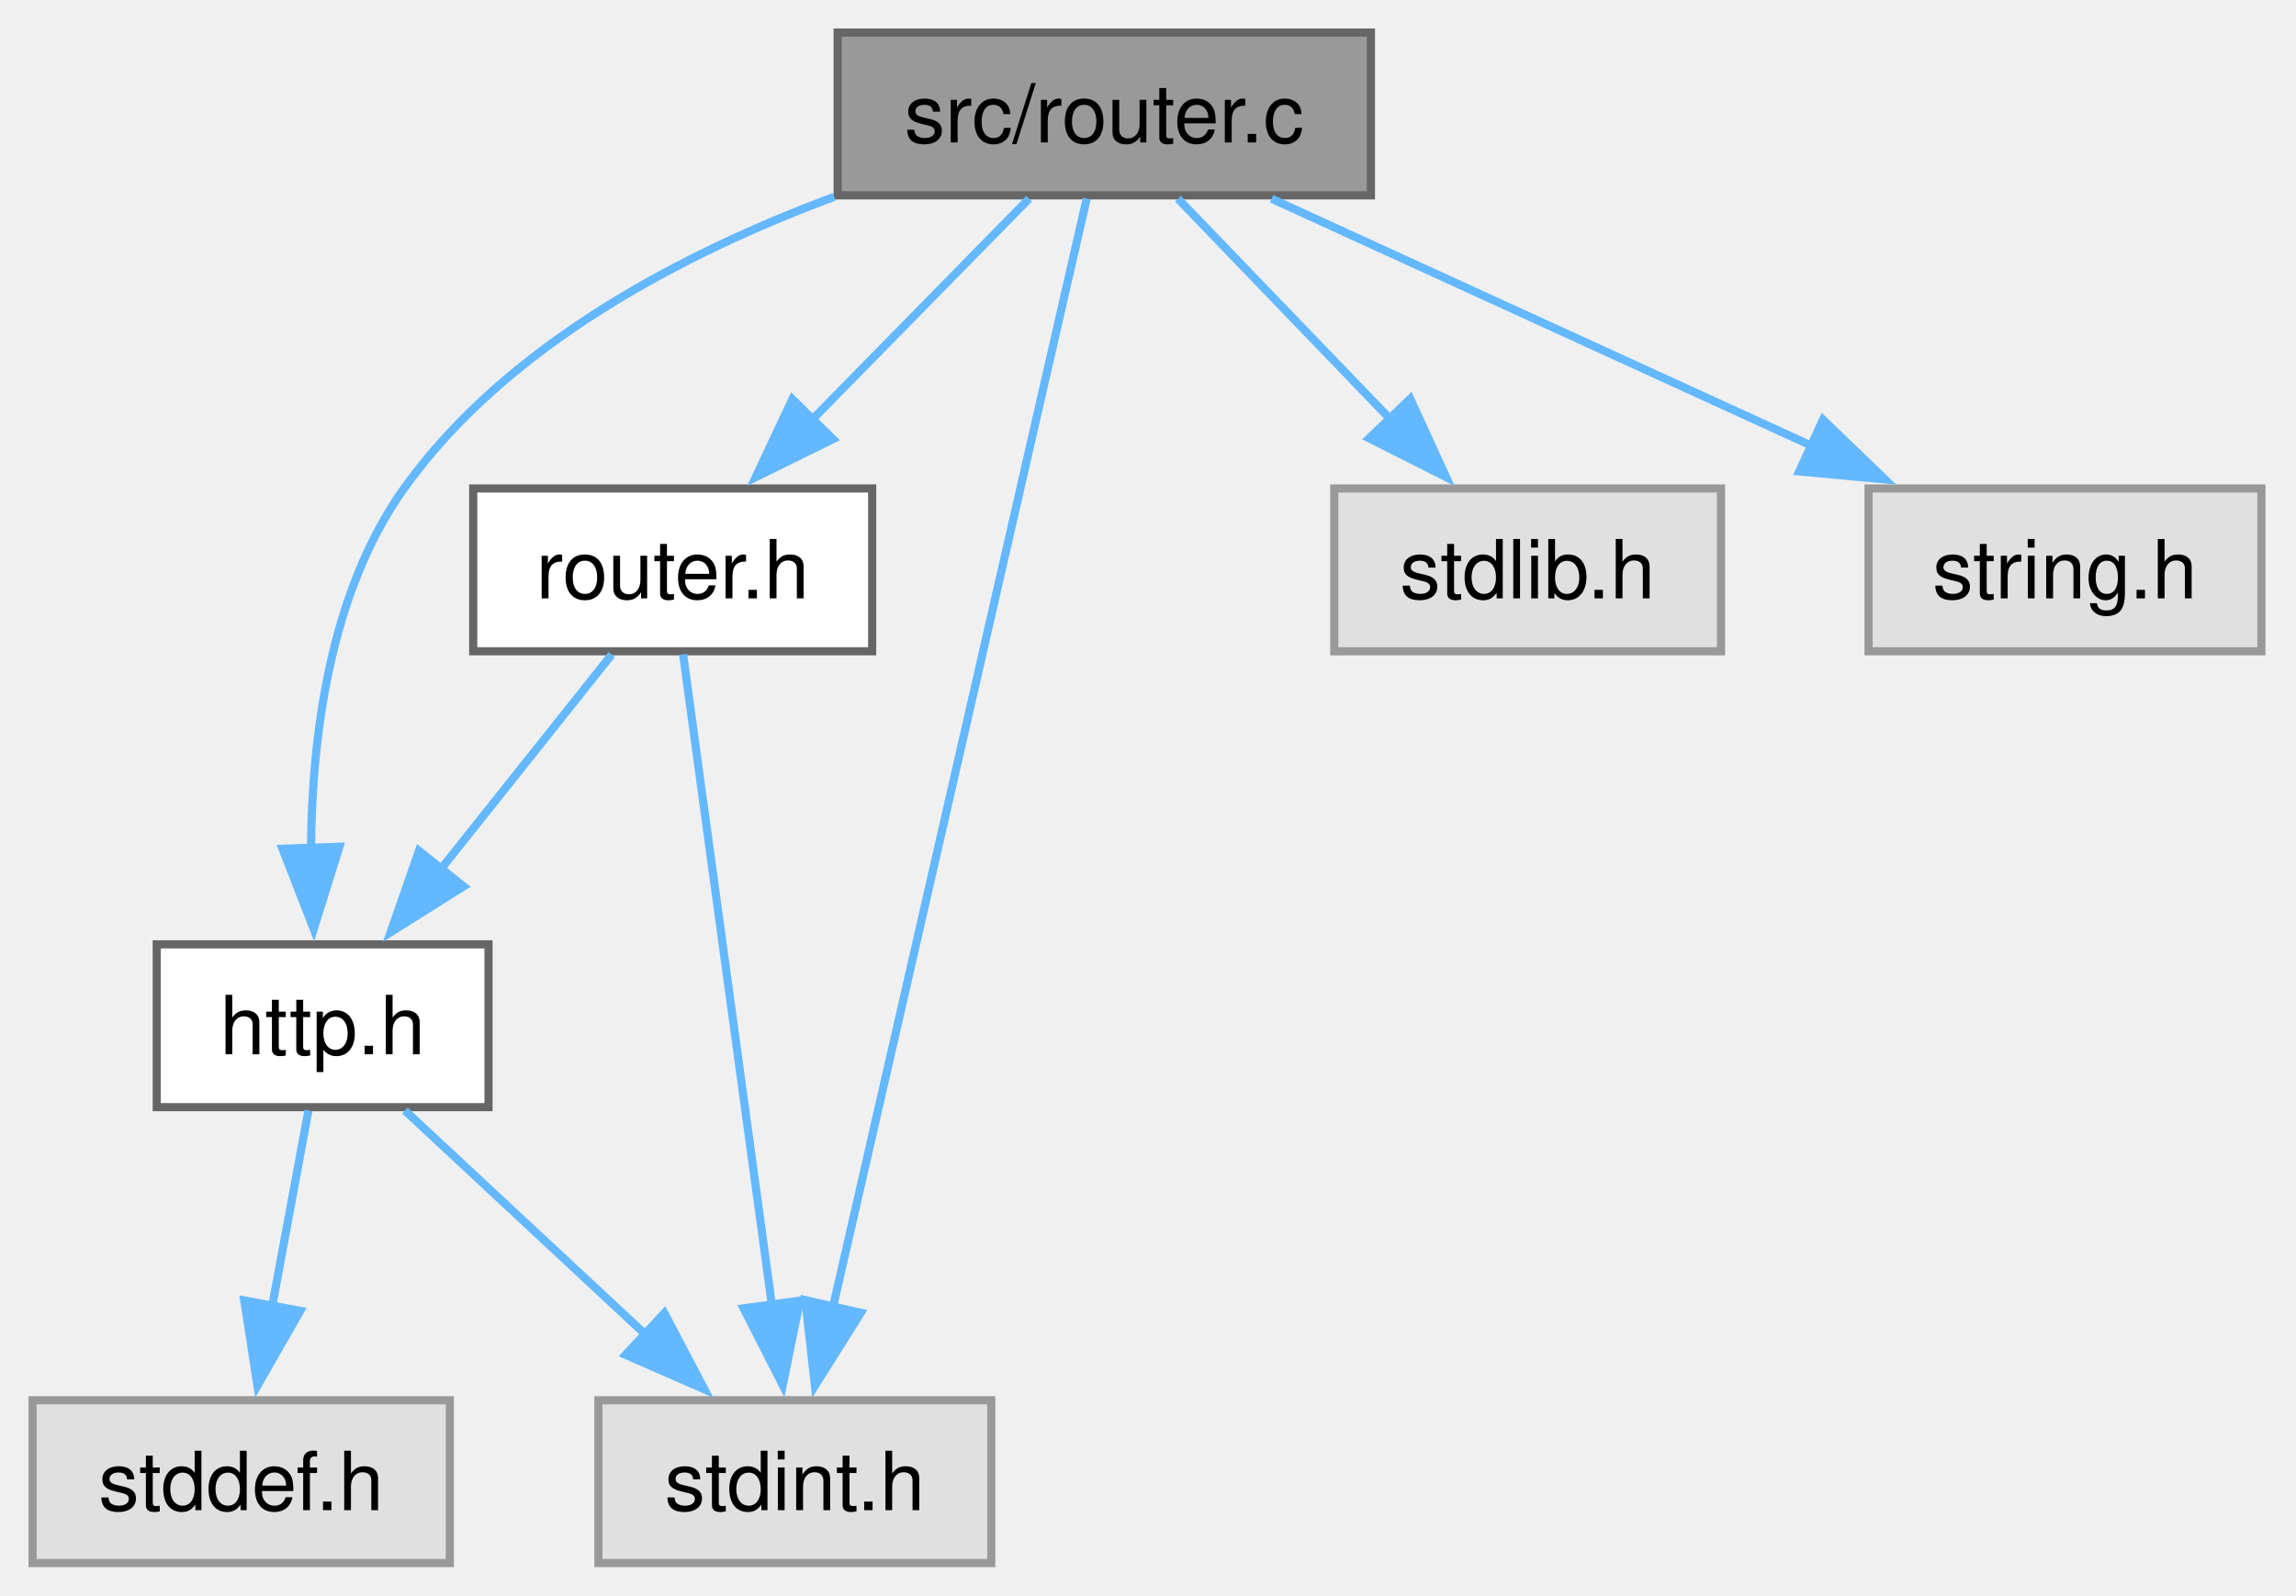
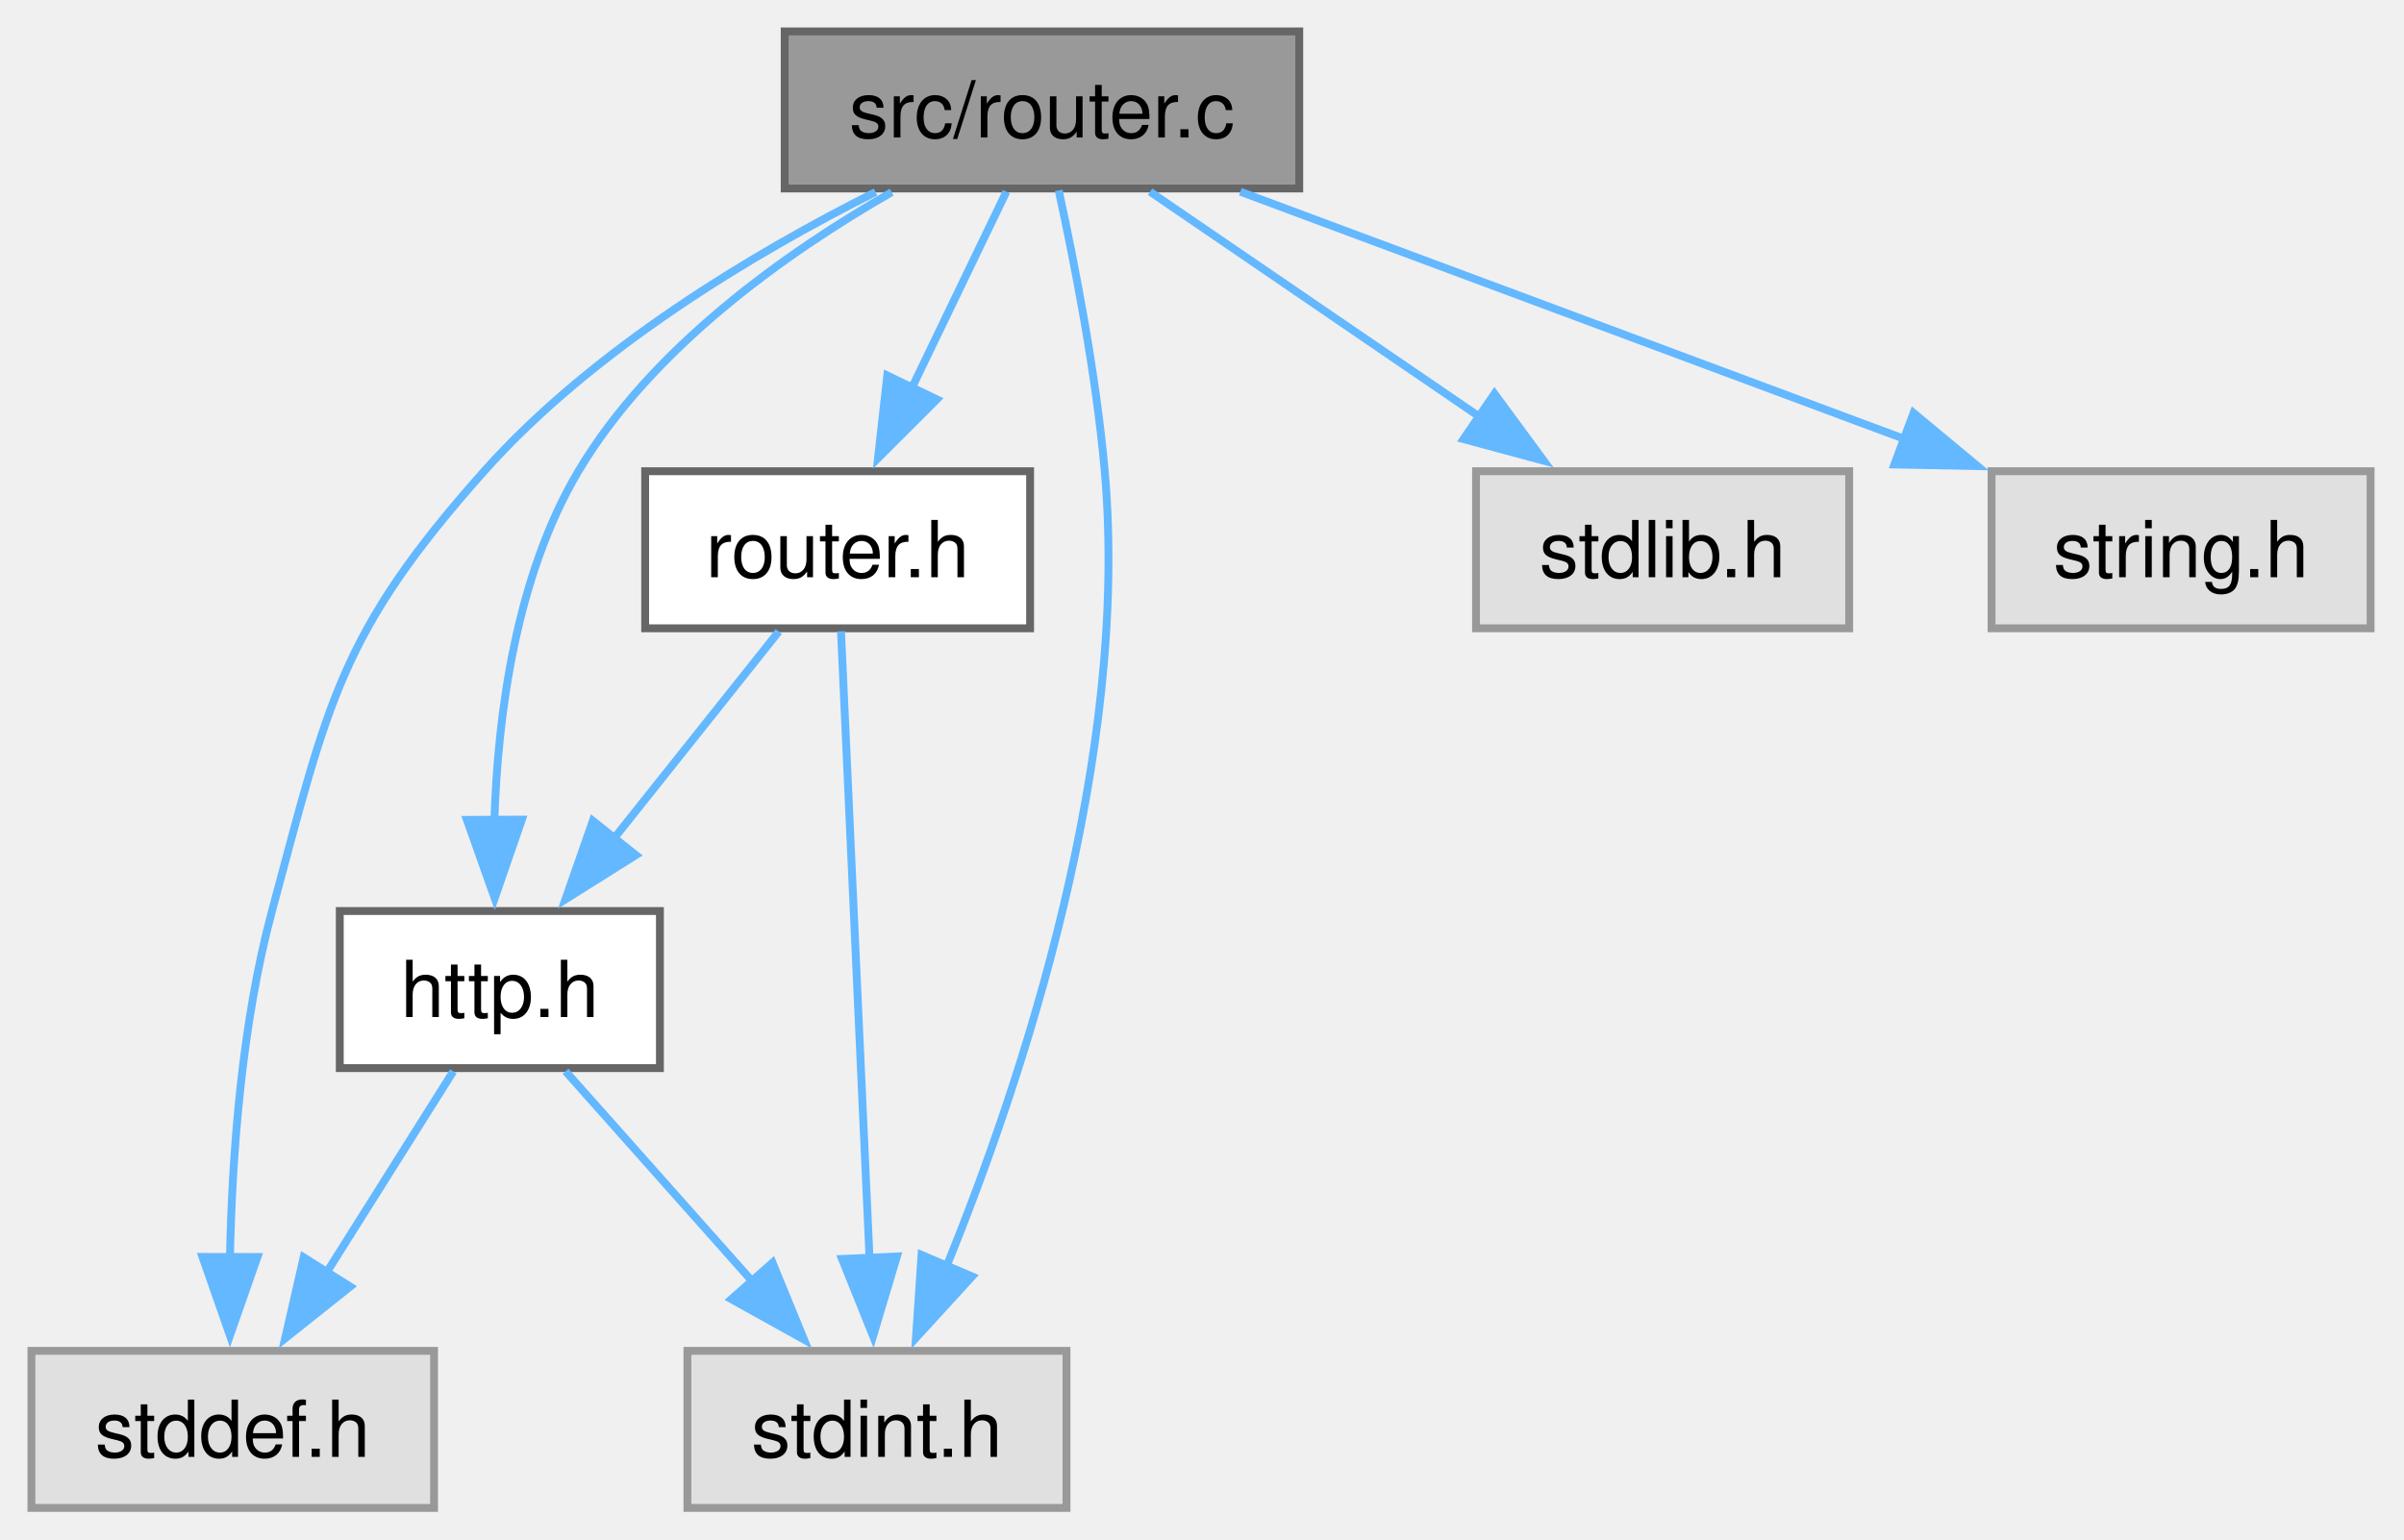
- <svg xmlns="http://www.w3.org/2000/svg" xmlns:xlink="http://www.w3.org/1999/xlink" width="282pt" height="196pt" viewBox="0.00 0.00 282.00 196.00">
+ <svg xmlns="http://www.w3.org/2000/svg" xmlns:xlink="http://www.w3.org/1999/xlink" width="306pt" height="196pt" viewBox="0.00 0.00 306.00 196.00">
  <g id="graph0" class="graph" transform="scale(1 1) rotate(0) translate(4 192)">
    <g id="Node000001" class="node">
      <g id="a_Node000001">
        <a xlink:title=" ">
-           <polygon fill="#999999" stroke="#666666" points="164.38,-188 98.88,-188 98.88,-168 164.38,-168 164.38,-188" />
-           <text xml:space="preserve" text-anchor="middle" x="131.62" y="-174.5" font-family="Helvetica,sans-Serif" font-size="10.00">src/router.c</text>
+           <polygon fill="#999999" stroke="#666666" points="161.38,-188 95.88,-188 95.88,-168 161.38,-168 161.38,-188" />
+           <text xml:space="preserve" text-anchor="middle" x="128.62" y="-174.5" font-family="Helvetica,sans-Serif" font-size="10.00">src/router.c</text>
        </a>
      </g>
    </g>
    <g id="Node000002" class="node">
      <g id="a_Node000002">
        <a xlink:href="router_8h.html" target="_top" xlink:title=" ">
-           <polygon fill="white" stroke="#666666" points="103.12,-132 54.12,-132 54.12,-112 103.12,-112 103.12,-132" />
-           <text xml:space="preserve" text-anchor="middle" x="78.62" y="-118.5" font-family="Helvetica,sans-Serif" font-size="10.00">router.h</text>
+           <polygon fill="white" stroke="#666666" points="127.12,-132 78.12,-132 78.12,-112 127.12,-112 127.12,-132" />
+           <text xml:space="preserve" text-anchor="middle" x="102.62" y="-118.5" font-family="Helvetica,sans-Serif" font-size="10.00">router.h</text>
        </a>
      </g>
    </g>
    <g id="edge1_Node000001_Node000002" class="edge">
      <g id="a_edge1_Node000001_Node000002">
        <a xlink:title=" ">
-           <path fill="none" stroke="#63b8ff" d="M122.39,-167.59C115.02,-160.08 104.49,-149.35 95.61,-140.3" />
-           <polygon fill="#63b8ff" stroke="#63b8ff" points="98.31,-138.06 88.81,-133.38 93.32,-142.97 98.31,-138.06" />
+           <path fill="none" stroke="#63b8ff" d="M124.1,-167.59C120.78,-160.7 116.16,-151.1 112.05,-142.57" />
+           <polygon fill="#63b8ff" stroke="#63b8ff" points="115.25,-141.15 107.76,-133.66 108.94,-144.19 115.25,-141.15" />
        </a>
      </g>
    </g>
    <g id="Node000003" class="node">
      <g id="a_Node000003">
        <a xlink:href="http_8h.html" target="_top" xlink:title=" ">
-           <polygon fill="white" stroke="#666666" points="56,-76 15.25,-76 15.25,-56 56,-56 56,-76" />
-           <text xml:space="preserve" text-anchor="middle" x="35.62" y="-62.5" font-family="Helvetica,sans-Serif" font-size="10.00">http.h</text>
+           <polygon fill="white" stroke="#666666" points="80,-76 39.25,-76 39.25,-56 80,-56 80,-76" />
+           <text xml:space="preserve" text-anchor="middle" x="59.62" y="-62.5" font-family="Helvetica,sans-Serif" font-size="10.00">http.h</text>
        </a>
      </g>
    </g>
-     <g id="edge9_Node000001_Node000003" class="edge">
-       <g id="a_edge9_Node000001_Node000003">
+     <g id="edge10_Node000001_Node000003" class="edge">
+       <g id="a_edge10_Node000001_Node000003">
        <a xlink:title=" ">
-           <path fill="none" stroke="#63b8ff" d="M98.46,-167.82C80.01,-160.97 58.27,-149.68 45.62,-132 36.47,-119.2 34.28,-101.34 34.2,-87.59" />
-           <polygon fill="#63b8ff" stroke="#63b8ff" points="37.69,-87.99 34.53,-77.88 30.69,-87.75 37.69,-87.99" />
-         </a>
-       </g>
-     </g>
-     <g id="Node000005" class="node">
-       <g id="a_Node000005">
-         <a xlink:title=" ">
-           <polygon fill="#e0e0e0" stroke="#999999" points="117.75,-20 69.5,-20 69.5,0 117.75,0 117.75,-20" />
-           <text xml:space="preserve" text-anchor="middle" x="93.62" y="-6.5" font-family="Helvetica,sans-Serif" font-size="10.00">stdint.h</text>
-         </a>
-       </g>
-     </g>
-     <g id="edge6_Node000001_Node000005" class="edge">
-       <g id="a_edge6_Node000001_Node000005">
-         <a xlink:title=" ">
-           <path fill="none" stroke="#63b8ff" d="M129.47,-167.6C123.49,-141.46 106.56,-67.48 98.29,-31.36" />
-           <polygon fill="#63b8ff" stroke="#63b8ff" points="101.73,-30.74 96.09,-21.77 94.91,-32.3 101.73,-30.74" />
-         </a>
-       </g>
-     </g>
-     <g id="Node000006" class="node">
-       <g id="a_Node000006">
-         <a xlink:title=" ">
-           <polygon fill="#e0e0e0" stroke="#999999" points="207.38,-132 159.88,-132 159.88,-112 207.38,-112 207.38,-132" />
-           <text xml:space="preserve" text-anchor="middle" x="183.62" y="-118.5" font-family="Helvetica,sans-Serif" font-size="10.00">stdlib.h</text>
-         </a>
-       </g>
-     </g>
-     <g id="edge7_Node000001_Node000006" class="edge">
-       <g id="a_edge7_Node000001_Node000006">
-         <a xlink:title=" ">
-           <path fill="none" stroke="#63b8ff" d="M140.68,-167.59C147.84,-160.16 158.03,-149.58 166.69,-140.58" />
-           <polygon fill="#63b8ff" stroke="#63b8ff" points="169.21,-143.02 173.62,-133.39 164.16,-138.16 169.21,-143.02" />
-         </a>
-       </g>
-     </g>
-     <g id="Node000007" class="node">
-       <g id="a_Node000007">
-         <a xlink:title=" ">
-           <polygon fill="#e0e0e0" stroke="#999999" points="273.75,-132 225.5,-132 225.5,-112 273.75,-112 273.75,-132" />
-           <text xml:space="preserve" text-anchor="middle" x="249.62" y="-118.5" font-family="Helvetica,sans-Serif" font-size="10.00">string.h</text>
-         </a>
-       </g>
-     </g>
-     <g id="edge8_Node000001_Node000007" class="edge">
-       <g id="a_edge8_Node000001_Node000007">
-         <a xlink:title=" ">
-           <path fill="none" stroke="#63b8ff" d="M152.18,-167.59C170.51,-159.21 197.61,-146.8 218.58,-137.21" />
-           <polygon fill="#63b8ff" stroke="#63b8ff" points="219.9,-140.45 227.53,-133.11 216.98,-134.09 219.9,-140.45" />
-         </a>
-       </g>
-     </g>
-     <g id="edge2_Node000002_Node000003" class="edge">
-       <g id="a_edge2_Node000002_Node000003">
-         <a xlink:title=" ">
-           <path fill="none" stroke="#63b8ff" d="M71.13,-111.59C65.34,-104.32 57.14,-94.02 50.08,-85.15" />
-           <polygon fill="#63b8ff" stroke="#63b8ff" points="52.94,-83.12 43.97,-77.48 47.46,-87.49 52.94,-83.12" />
-         </a>
-       </g>
-     </g>
-     <g id="edge5_Node000002_Node000005" class="edge">
-       <g id="a_edge5_Node000002_Node000005">
-         <a xlink:title=" ">
-           <path fill="none" stroke="#63b8ff" d="M79.9,-111.62C82.31,-94.01 87.54,-55.59 90.81,-31.65" />
-           <polygon fill="#63b8ff" stroke="#63b8ff" points="94.26,-32.24 92.14,-21.85 87.33,-31.29 94.26,-32.24" />
+           <path fill="none" stroke="#63b8ff" d="M109.5,-167.53C96.1,-159.85 78.97,-147.73 69.62,-132 61.67,-118.61 59.36,-101.03 58.93,-87.54" />
+           <polygon fill="#63b8ff" stroke="#63b8ff" points="62.43,-87.64 58.97,-77.63 55.43,-87.61 62.43,-87.64" />
        </a>
      </g>
    </g>
    <g id="Node000004" class="node">
      <g id="a_Node000004">
        <a xlink:title=" ">
          <polygon fill="#e0e0e0" stroke="#999999" points="51.25,-20 0,-20 0,0 51.25,0 51.25,-20" />
          <text xml:space="preserve" text-anchor="middle" x="25.62" y="-6.5" font-family="Helvetica,sans-Serif" font-size="10.00">stddef.h</text>
        </a>
      </g>
    </g>
+     <g id="edge6_Node000001_Node000004" class="edge">
+       <g id="a_edge6_Node000001_Node000004">
+         <a xlink:title=" ">
+           <path fill="none" stroke="#63b8ff" d="M107.45,-167.55C92.03,-159.8 71.5,-147.58 57.62,-132 39.25,-111.37 37.81,-102.68 30.62,-76 26.74,-61.57 25.53,-44.74 25.27,-31.82" />
+           <polygon fill="#63b8ff" stroke="#63b8ff" points="28.77,-31.95 25.27,-21.95 21.77,-31.96 28.77,-31.95" />
+         </a>
+       </g>
+     </g>
+     <g id="Node000005" class="node">
+       <g id="a_Node000005">
+         <a xlink:title=" ">
+           <polygon fill="#e0e0e0" stroke="#999999" points="131.75,-20 83.5,-20 83.5,0 131.75,0 131.75,-20" />
+           <text xml:space="preserve" text-anchor="middle" x="107.62" y="-6.5" font-family="Helvetica,sans-Serif" font-size="10.00">stdint.h</text>
+         </a>
+       </g>
+     </g>
+     <g id="edge7_Node000001_Node000005" class="edge">
+       <g id="a_edge7_Node000001_Node000005">
+         <a xlink:title=" ">
+           <path fill="none" stroke="#63b8ff" d="M130.76,-167.76C132.73,-158.7 135.52,-144.49 136.62,-132 139.84,-95.55 126.1,-54.36 116.44,-30.66" />
+           <polygon fill="#63b8ff" stroke="#63b8ff" points="119.74,-29.47 112.59,-21.65 113.3,-32.22 119.74,-29.47" />
+         </a>
+       </g>
+     </g>
+     <g id="Node000006" class="node">
+       <g id="a_Node000006">
+         <a xlink:title=" ">
+           <polygon fill="#e0e0e0" stroke="#999999" points="231.38,-132 183.88,-132 183.88,-112 231.38,-112 231.38,-132" />
+           <text xml:space="preserve" text-anchor="middle" x="207.62" y="-118.5" font-family="Helvetica,sans-Serif" font-size="10.00">stdlib.h</text>
+         </a>
+       </g>
+     </g>
+     <g id="edge8_Node000001_Node000006" class="edge">
+       <g id="a_edge8_Node000001_Node000006">
+         <a xlink:title=" ">
+           <path fill="none" stroke="#63b8ff" d="M142.39,-167.59C153.98,-159.67 170.82,-148.16 184.49,-138.82" />
+           <polygon fill="#63b8ff" stroke="#63b8ff" points="186.23,-141.87 192.51,-133.33 182.28,-136.09 186.23,-141.87" />
+         </a>
+       </g>
+     </g>
+     <g id="Node000007" class="node">
+       <g id="a_Node000007">
+         <a xlink:title=" ">
+           <polygon fill="#e0e0e0" stroke="#999999" points="297.75,-132 249.5,-132 249.5,-112 297.75,-112 297.75,-132" />
+           <text xml:space="preserve" text-anchor="middle" x="273.62" y="-118.5" font-family="Helvetica,sans-Serif" font-size="10.00">string.h</text>
+         </a>
+       </g>
+     </g>
+     <g id="edge9_Node000001_Node000007" class="edge">
+       <g id="a_edge9_Node000001_Node000007">
+         <a xlink:title=" ">
+           <path fill="none" stroke="#63b8ff" d="M153.88,-167.59C177.31,-158.87 212.4,-145.8 238.54,-136.06" />
+           <polygon fill="#63b8ff" stroke="#63b8ff" points="239.57,-139.42 247.72,-132.65 237.13,-132.86 239.57,-139.42" />
+         </a>
+       </g>
+     </g>
+     <g id="edge2_Node000002_Node000003" class="edge">
+       <g id="a_edge2_Node000002_Node000003">
+         <a xlink:title=" ">
+           <path fill="none" stroke="#63b8ff" d="M95.13,-111.59C89.34,-104.32 81.14,-94.02 74.08,-85.15" />
+           <polygon fill="#63b8ff" stroke="#63b8ff" points="76.94,-83.12 67.97,-77.48 71.46,-87.49 76.94,-83.12" />
+         </a>
+       </g>
+     </g>
+     <g id="edge5_Node000002_Node000005" class="edge">
+       <g id="a_edge5_Node000002_Node000005">
+         <a xlink:title=" ">
+           <path fill="none" stroke="#63b8ff" d="M103.05,-111.62C103.85,-94.01 105.6,-55.59 106.69,-31.65" />
+           <polygon fill="#63b8ff" stroke="#63b8ff" points="110.17,-32.02 107.13,-21.87 103.18,-31.7 110.17,-32.02" />
+         </a>
+       </g>
+     </g>
    <g id="edge3_Node000003_Node000004" class="edge">
      <g id="a_edge3_Node000003_Node000004">
        <a xlink:title=" ">
-           <path fill="none" stroke="#63b8ff" d="M33.88,-55.59C32.65,-48.93 30.95,-39.75 29.41,-31.44" />
-           <polygon fill="#63b8ff" stroke="#63b8ff" points="32.88,-30.98 27.62,-21.79 26,-32.26 32.88,-30.98" />
+           <path fill="none" stroke="#63b8ff" d="M53.7,-55.59C49.27,-48.55 43.05,-38.67 37.59,-30" />
+           <polygon fill="#63b8ff" stroke="#63b8ff" points="40.58,-28.18 32.29,-21.58 34.65,-31.91 40.58,-28.18" />
        </a>
      </g>
    </g>
    <g id="edge4_Node000003_Node000005" class="edge">
      <g id="a_edge4_Node000003_Node000005">
        <a xlink:title=" ">
-           <path fill="none" stroke="#63b8ff" d="M45.73,-55.59C53.88,-48.01 65.56,-37.13 75.34,-28.02" />
-           <polygon fill="#63b8ff" stroke="#63b8ff" points="77.6,-30.71 82.53,-21.33 72.83,-25.58 77.6,-30.71" />
+           <path fill="none" stroke="#63b8ff" d="M67.99,-55.59C74.52,-48.24 83.81,-37.8 91.74,-28.87" />
+           <polygon fill="#63b8ff" stroke="#63b8ff" points="94.33,-31.23 98.35,-21.43 89.09,-26.58 94.33,-31.23" />
        </a>
      </g>
    </g>
  </g>
</svg>
